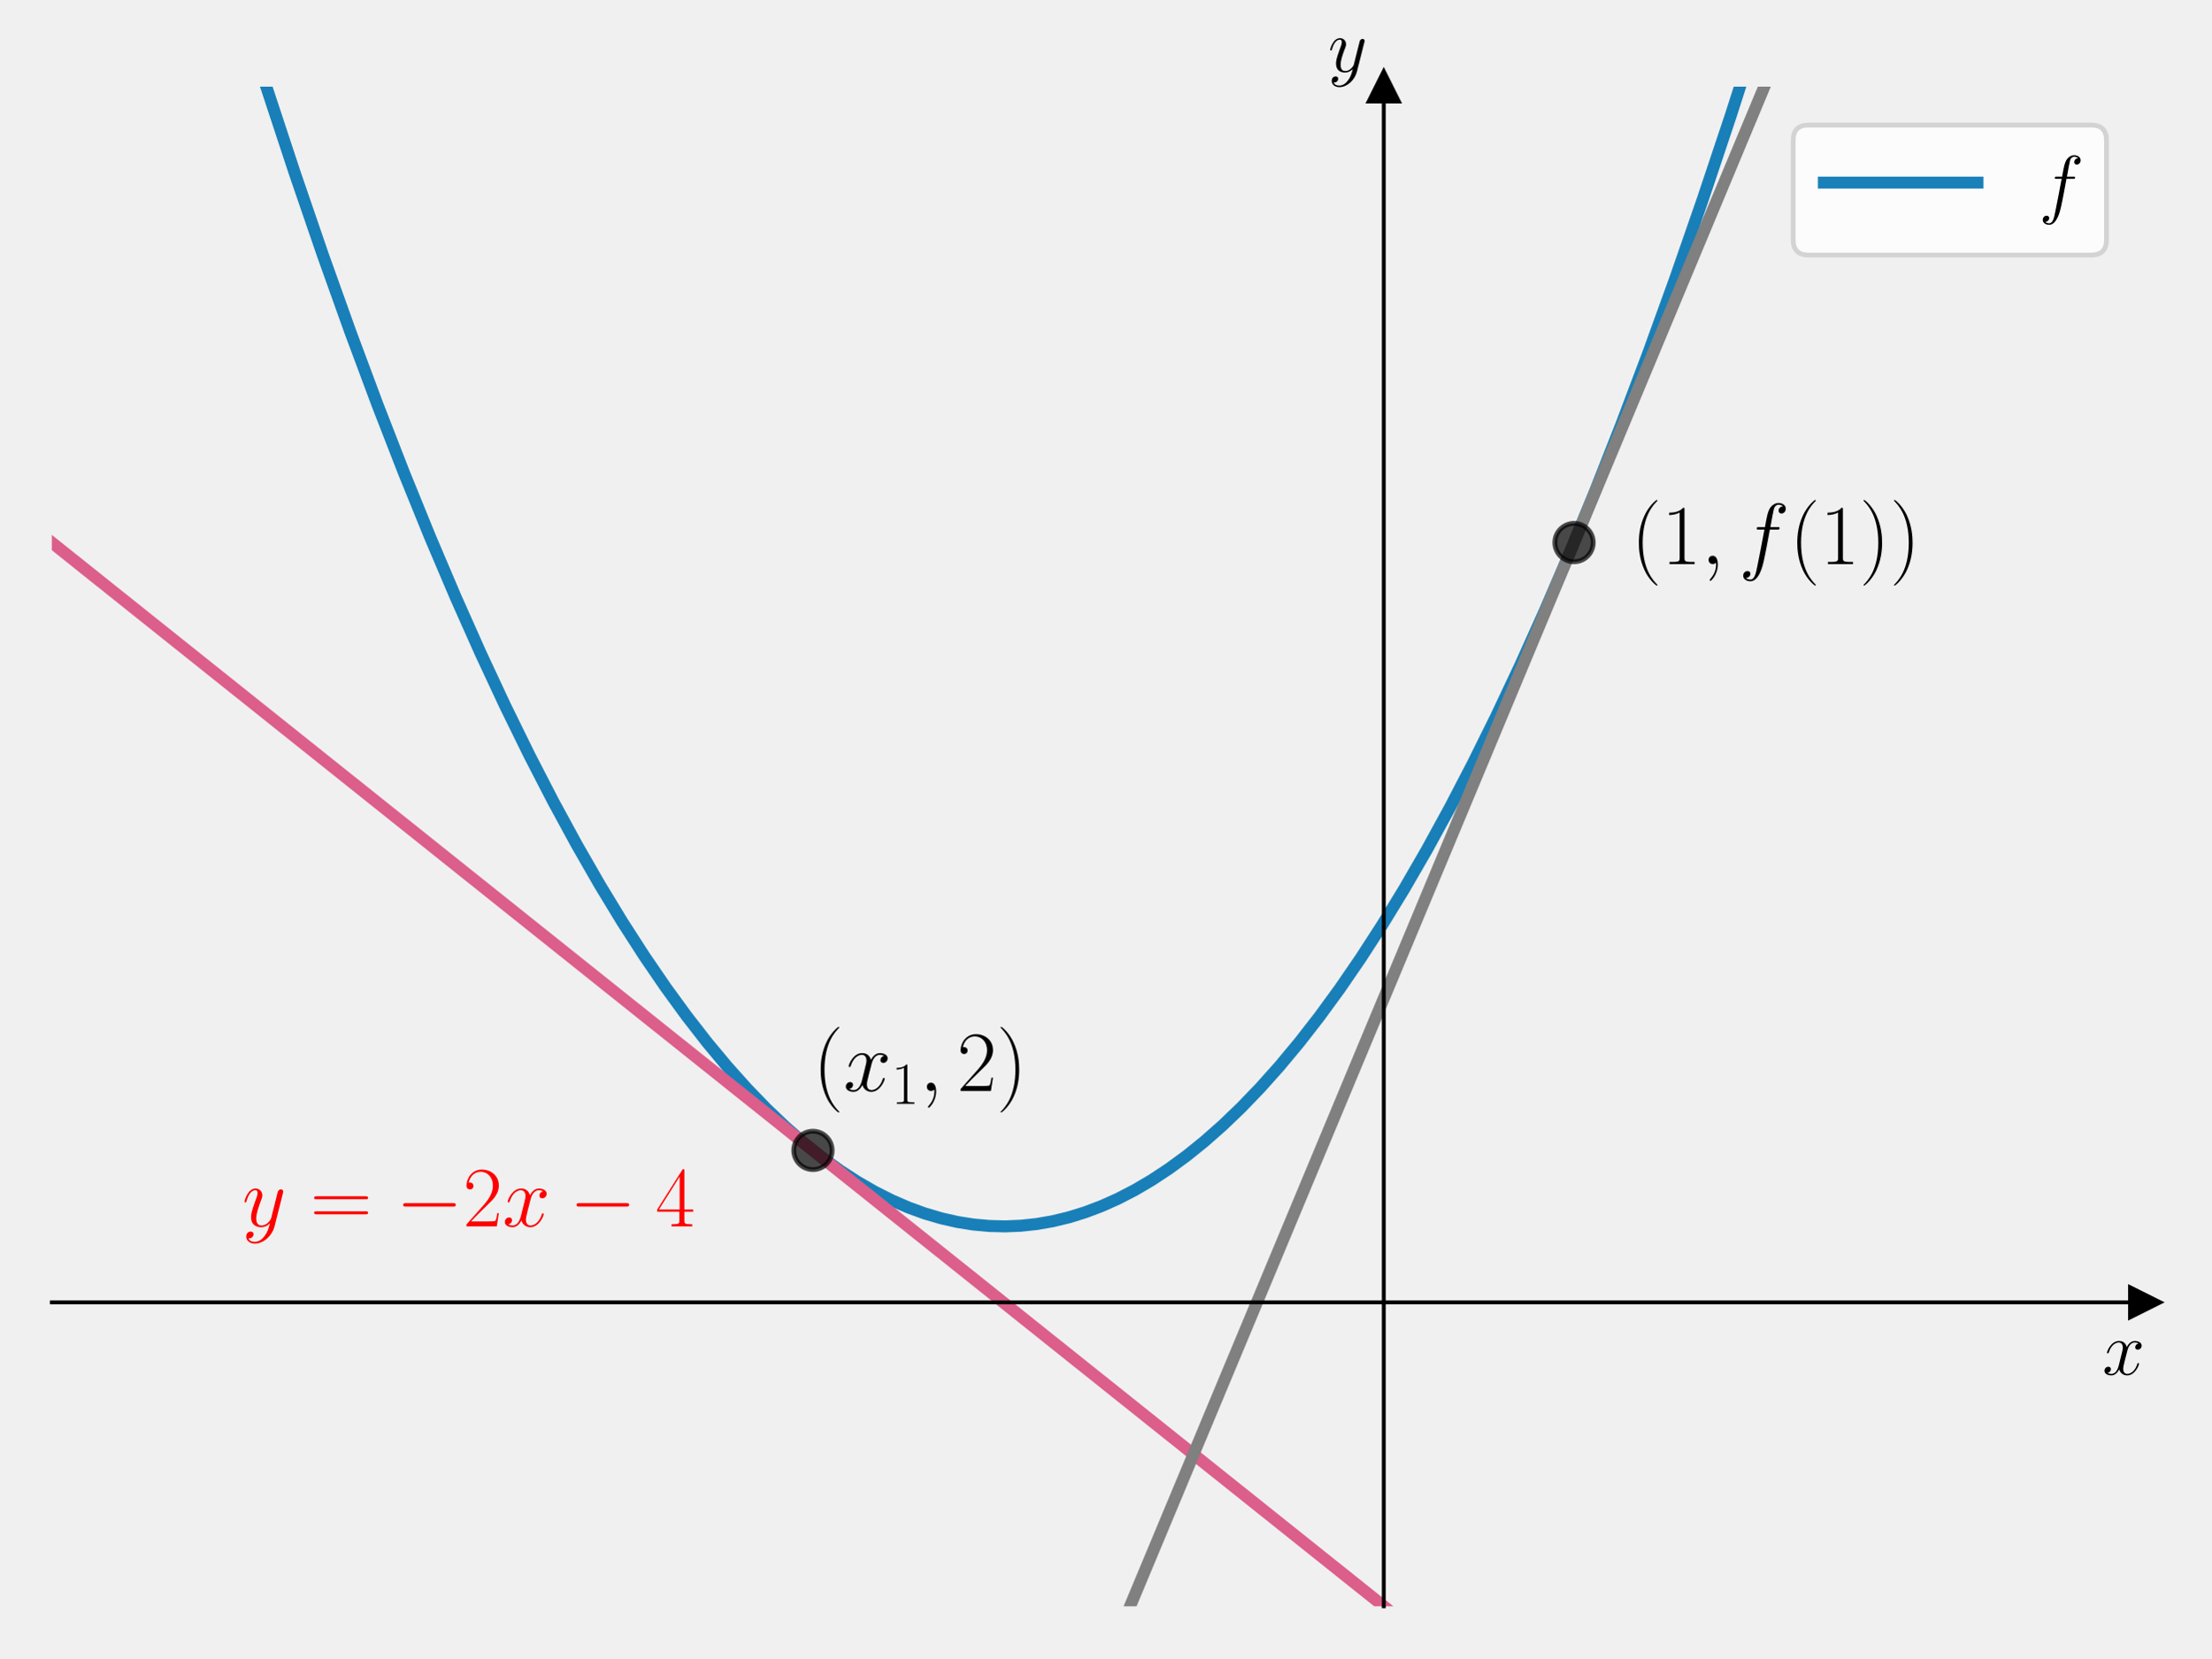
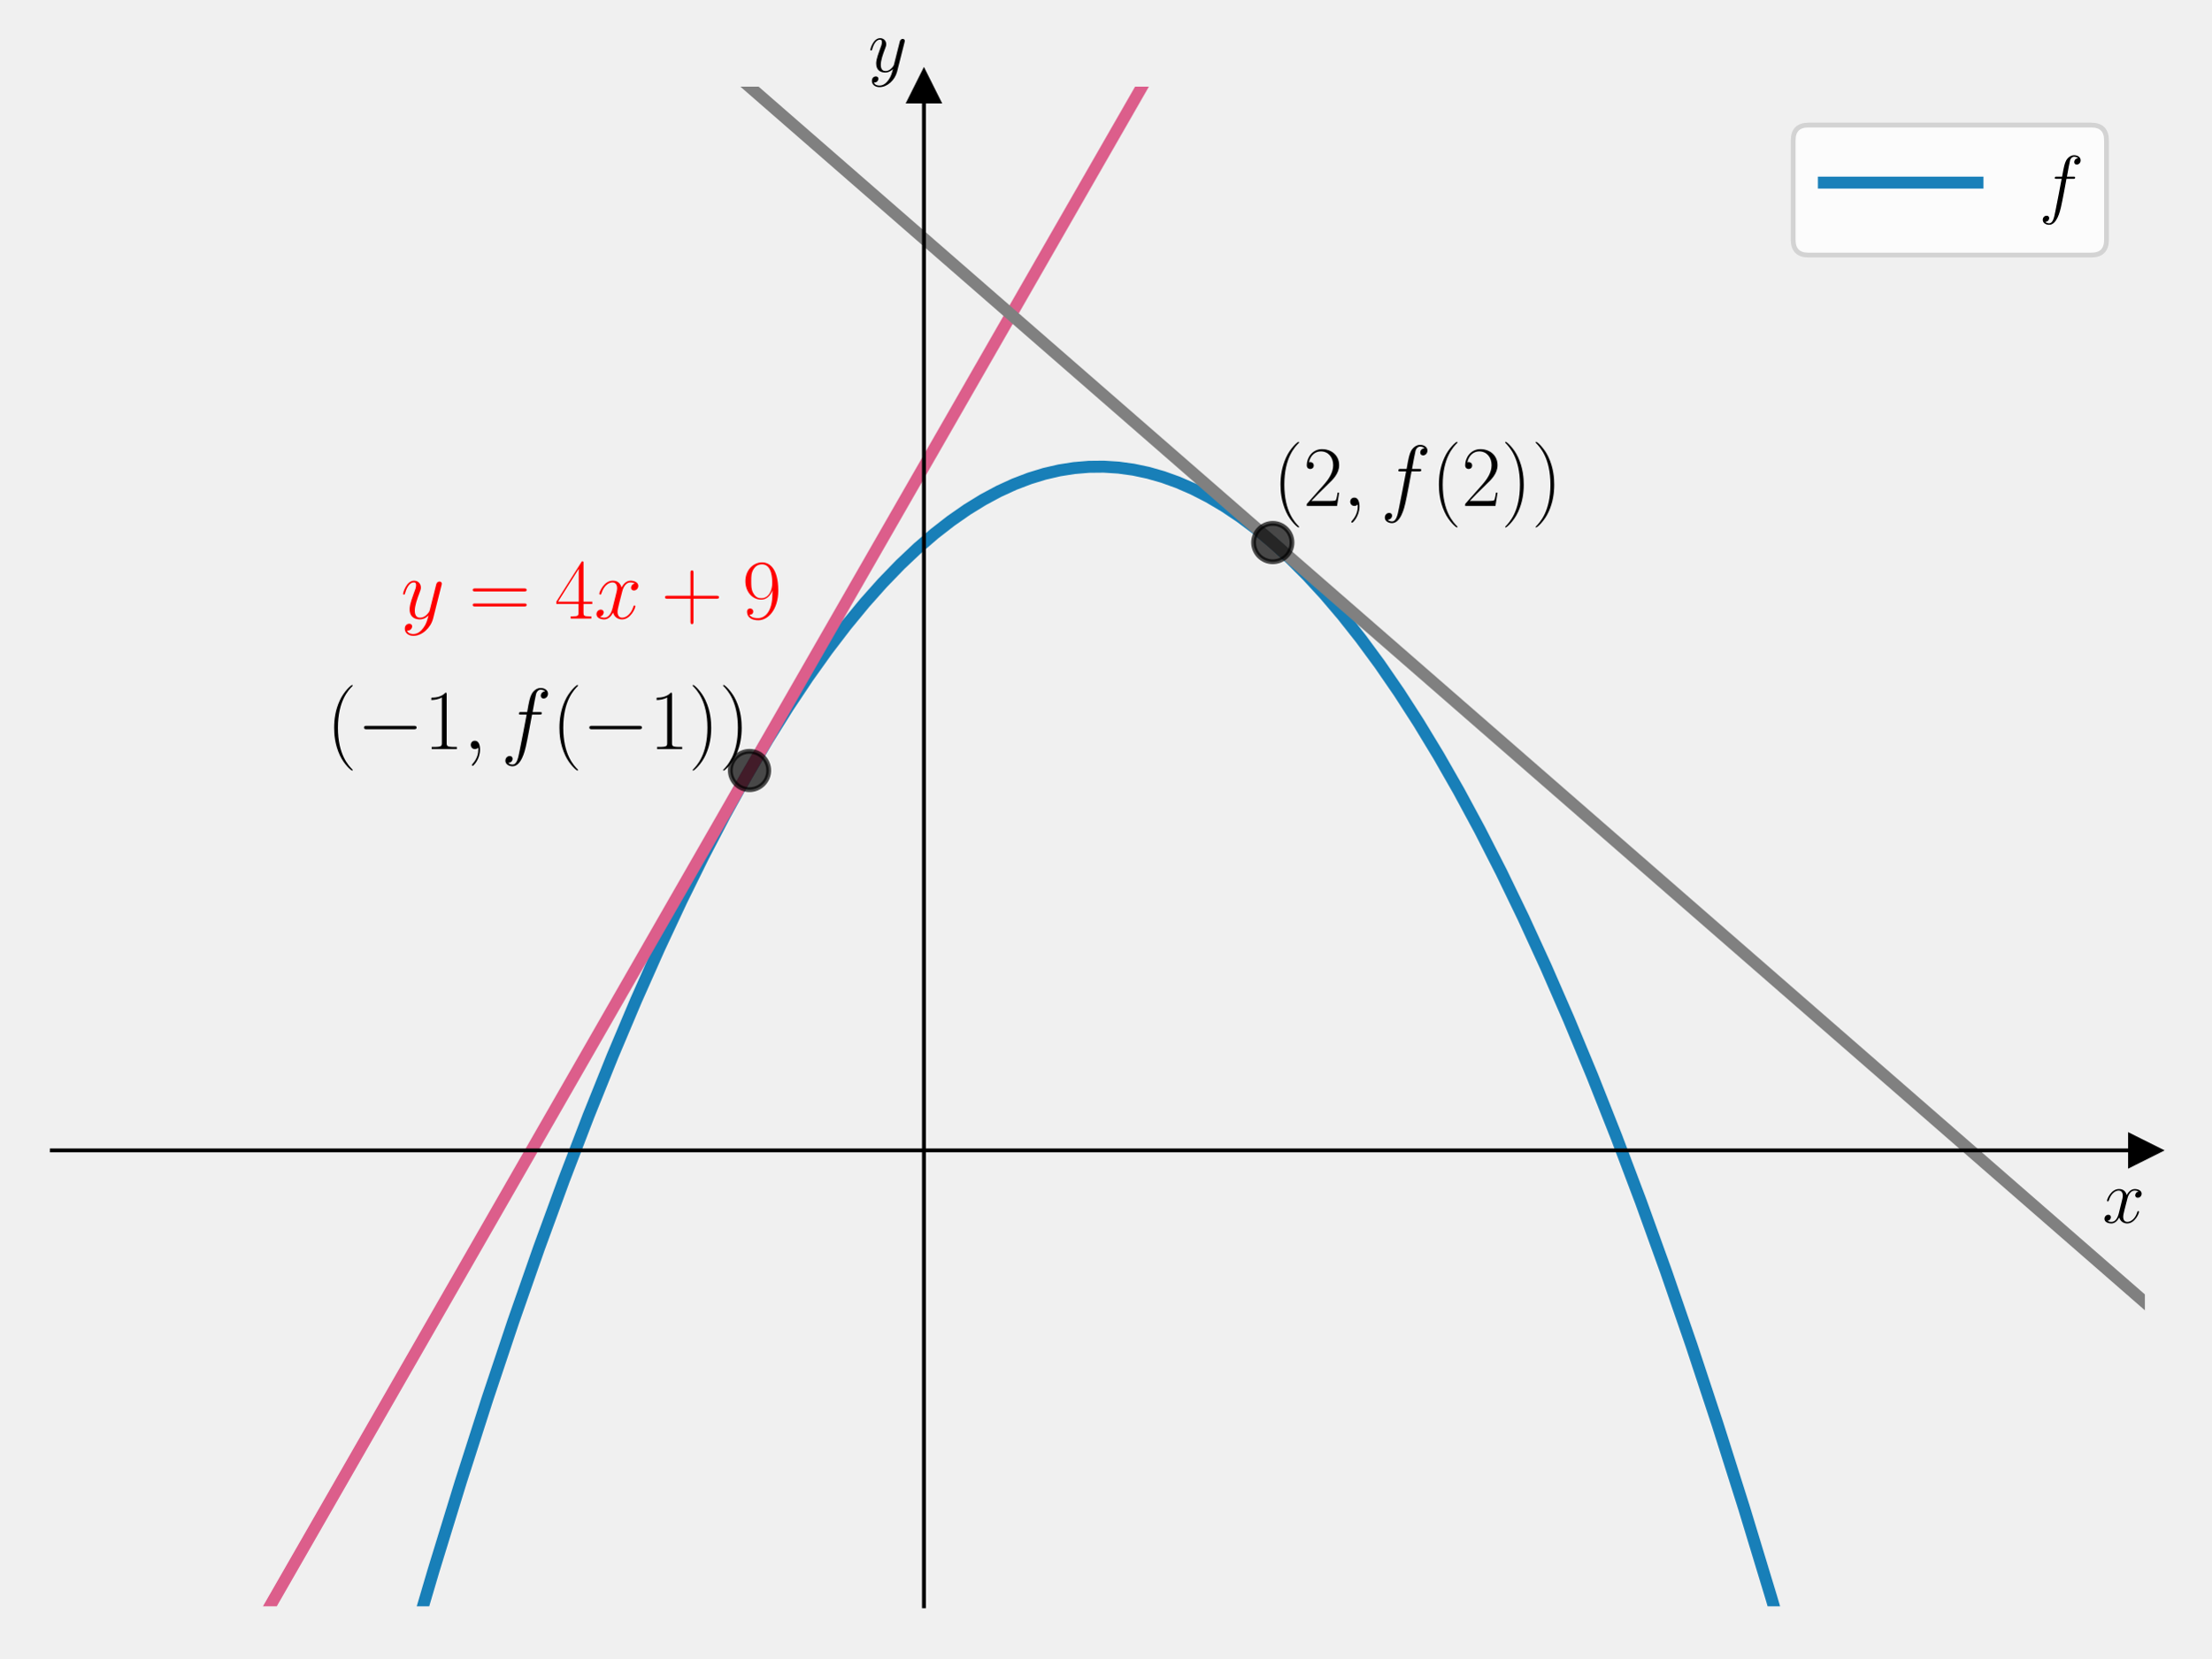
<svg xmlns="http://www.w3.org/2000/svg" xmlns:xlink="http://www.w3.org/1999/xlink" width="460.8pt" height="345.6pt" viewBox="0 0 460.8 345.6" version="1.1">
  <defs>
    <style type="text/css">*{stroke-linejoin: round; stroke-linecap: butt}</style>
  </defs>
  <g id="figure_1">
    <g id="patch_1">
      <path d="M 0 345.6  L 460.8 345.6  L 460.8 0  L 0 0  L 0 345.6  z " style="fill: none" />
    </g>
    <g id="axes_1">
      <g id="patch_2">
        <path d="M 10.8 334.8  L 447 334.8  L 447 18.065  L 10.8 18.065  L 10.8 334.8  z " style="fill: none" />
      </g>
      <g id="matplotlib.axis_1">
        <g id="text_1">
-           <g transform="translate(438.1306 286.5225) scale(0.16 -0.16)">
+           <g transform="translate(438.1306 254.8489) scale(0.16 -0.16)">
            <defs>
              <path id="CMMI12-78" d="M 3034 2606  C 2829 2567 2752 2414 2752 2293  C 2752 2139 2874 2088 2963 2088  C 3155 2088 3290 2254 3290 2427  C 3290 2695 2982 2816 2714 2816  C 2323 2816 2106 2433 2048 2312  C 1901 2816 1504 2816 1389 2816  C 736 2816 390 1980 390 1839  C 390 1814 416 1782 461 1782  C 512 1782 525 1820 538 1846  C 755 2555 1184 2689 1370 2689  C 1658 2689 1715 2420 1715 2267  C 1715 2127 1677 1980 1600 1673  L 1382 798  C 1286 415 1101 64 762 64  C 730 64 570 64 435 147  C 666 192 717 383 717 460  C 717 588 621 664 499 664  C 346 664 179 530 179 326  C 179 57 480 -64 755 -64  C 1062 -64 1280 179 1414 441  C 1517 64 1837 -64 2074 -64  C 2726 -64 3072 773 3072 913  C 3072 945 3046 971 3008 971  C 2950 971 2944 939 2925 888  C 2752 326 2381 64 2093 64  C 1869 64 1747 230 1747 492  C 1747 632 1773 734 1875 1156  L 2099 2024  C 2195 2408 2413 2689 2707 2689  C 2720 2689 2899 2689 3034 2606  z " transform="scale(0.015625)" />
            </defs>
            <use xlink:href="#CMMI12-78" transform="scale(0.996264)" />
          </g>
        </g>
      </g>
      <g id="matplotlib.axis_2">
        <g id="text_2">
-           <g transform="translate(276.7715 14.96506) scale(0.16 -0.16)">
+           <g transform="translate(180.9397 14.96506) scale(0.16 -0.16)">
            <defs>
              <path id="CMMI12-79" d="M 1683 -700  C 1510 -939 1261 -1152 947 -1152  C 870 -1152 563 -1152 467 -889  C 486 -895 518 -895 531 -895  C 723 -895 851 -729 851 -582  C 851 -435 730 -384 634 -384  C 531 -384 307 -458 307 -759  C 307 -1071 582 -1286 947 -1286  C 1587 -1286 2234 -700 2413 6  L 3040 2485  C 3046 2517 3059 2556 3059 2594  C 3059 2689 2982 2753 2886 2753  C 2829 2753 2694 2727 2643 2535  L 2170 658  C 2138 543 2138 530 2086 460  C 1958 281 1747 64 1440 64  C 1082 64 1050 415 1050 588  C 1050 952 1222 1443 1395 1903  C 1466 2088 1504 2178 1504 2305  C 1504 2574 1312 2816 998 2816  C 410 2816 173 1890 173 1839  C 173 1814 198 1782 243 1782  C 301 1782 307 1807 333 1897  C 486 2433 730 2689 979 2689  C 1037 2689 1146 2689 1146 2478  C 1146 2312 1075 2127 979 1884  C 666 1047 666 837 666 683  C 666 77 1101 -64 1421 -64  C 1606 -64 1837 -6 2061 230  L 2067 224  C 1971 -147 1907 -392 1683 -700  z " transform="scale(0.015625)" />
            </defs>
            <use xlink:href="#CMMI12-79" transform="scale(0.996264)" />
          </g>
        </g>
      </g>
      <g id="line2d_1">
        <defs>
-           <path id="mfc285e43fe" d="M 3 0  L -3 -3  L -3 3  z " style="stroke: #000000; stroke-linejoin: miter" />
+           <path id="m565e3ba8bc" d="M 3 0  L -3 -3  L -3 3  z " style="stroke: #000000; stroke-linejoin: miter" />
        </defs>
        <g>
-           <use xlink:href="#mfc285e43fe" x="447" y="271.453" style="stroke: #000000; stroke-linejoin: miter" />
+           <use xlink:href="#m565e3ba8bc" x="447" y="239.779" style="stroke: #000000; stroke-linejoin: miter" />
        </g>
      </g>
      <g id="line2d_2">
        <defs>
-           <path id="me4d4f494aa" d="M 0 -3  L -3 3  L 3 3  z " style="stroke: #000000; stroke-linejoin: miter" />
+           <path id="m82b8d424f1" d="M 0 -3  L -3 3  L 3 3  z " style="stroke: #000000; stroke-linejoin: miter" />
        </defs>
        <g>
-           <use xlink:href="#me4d4f494aa" x="288.382" y="18.065" style="stroke: #000000; stroke-linejoin: miter" />
+           <use xlink:href="#m82b8d424f1" x="192.55" y="18.065" style="stroke: #000000; stroke-linejoin: miter" />
        </g>
      </g>
      <g id="line2d_3">
-         <path d="M 49.447 -1  L 55.432 17.881  L 61.397 35.983  L 67.256 53.064  L 73.008 69.161  L 78.653 84.313  L 84.192 98.555  L 89.625 111.923  L 94.951 124.451  L 100.17 136.175  L 105.283 147.127  L 110.29 157.341  L 115.296 167.05  L 120.196 176.063  L 124.99 184.413  L 129.676 192.13  L 134.257 199.244  L 138.731 205.784  L 143.098 211.78  L 147.359 217.259  L 151.513 222.249  L 155.667 226.892  L 159.715 231.081  L 163.656 234.843  L 167.491 238.203  L 171.326 241.266  L 175.054 243.961  L 178.676 246.311  L 182.297 248.396  L 185.813 250.167  L 189.328 251.69  L 192.736 252.928  L 196.145 253.933  L 199.554 254.704  L 202.856 255.227  L 206.158 255.531  L 209.46 255.615  L 212.762 255.479  L 216.064 255.124  L 219.366 254.549  L 222.775 253.725  L 226.184 252.667  L 229.592 251.376  L 233.001 249.85  L 236.516 248.031  L 240.031 245.964  L 243.653 243.573  L 247.275 240.918  L 251.003 237.91  L 254.838 234.523  L 258.672 230.84  L 262.614 226.746  L 266.661 222.215  L 270.816 217.223  L 274.97 211.883  L 279.231 206.044  L 283.598 199.68  L 288.072 192.763  L 292.652 185.263  L 297.339 177.152  L 302.133 168.398  L 306.926 159.182  L 311.826 149.282  L 316.832 138.668  L 321.945 127.307  L 327.165 115.166  L 332.491 102.211  L 337.923 88.409  L 343.462 73.725  L 349.108 58.121  L 354.86 41.564  L 360.719 24.014  L 366.684 5.435  L 368.698 -1  L 368.698 -1  " clip-path="url(#p0207ec4e39)" style="fill: none; stroke: #0072b2; stroke-opacity: 0.9; stroke-width: 2.5; stroke-linecap: square" />
+         <path d="M 84.663 346.6  L 90.371 327.256  L 96.016 308.891  L 101.555 291.615  L 106.988 275.385  L 112.314 260.16  L 117.533 245.9  L 122.646 232.564  L 127.653 220.113  L 132.553 208.508  L 137.346 197.713  L 142.033 187.69  L 146.613 178.404  L 151.087 169.819  L 155.561 161.714  L 159.928 154.265  L 164.189 147.438  L 168.343 141.201  L 172.391 135.521  L 176.332 130.369  L 180.167 125.713  L 183.895 121.524  L 187.623 117.669  L 191.245 114.243  L 194.76 111.218  L 198.169 108.568  L 201.578 106.196  L 204.88 104.164  L 208.182 102.393  L 211.377 100.928  L 214.573 99.709  L 217.662 98.762  L 220.751 98.044  L 223.84 97.555  L 226.929 97.295  L 230.018 97.263  L 233.108 97.461  L 236.197 97.887  L 239.286 98.541  L 242.375 99.425  L 245.464 100.537  L 248.659 101.928  L 251.855 103.564  L 255.157 105.512  L 258.459 107.721  L 261.868 110.275  L 265.277 113.108  L 268.792 116.322  L 272.413 119.942  L 276.035 123.877  L 279.763 128.256  L 283.598 133.108  L 287.539 138.462  L 291.587 144.348  L 295.635 150.627  L 299.789 157.479  L 304.05 164.937  L 308.417 173.033  L 312.891 181.801  L 317.472 191.274  L 322.158 201.488  L 326.952 212.479  L 331.852 224.284  L 336.858 236.94  L 341.971 250.485  L 347.191 264.958  L 352.517 280.4  L 357.949 296.852  L 363.488 314.354  L 369.134 332.95  L 373.137 346.6  L 373.137 346.6  " clip-path="url(#p5821369bbf)" style="fill: none; stroke: #0072b2; stroke-opacity: 0.9; stroke-width: 2.5; stroke-linecap: square" />
      </g>
      <g id="line2d_4">
-         <path d="M 10.8 113.085  L 303.155 346.6  L 303.155 346.6  " clip-path="url(#p0207ec4e39)" style="fill: none; stroke: #dc5e8b; stroke-width: 2.5; stroke-linecap: square" />
+         <path d="M 49.466 346.6  L 248.927 -1  L 248.927 -1  " clip-path="url(#p5821369bbf)" style="fill: none; stroke: #dc5e8b; stroke-width: 2.5; stroke-linecap: square" />
      </g>
      <g id="line2d_5">
-         <path d="M 230.585 346.6  L 375.647 -1  L 375.647 -1  " clip-path="url(#p0207ec4e39)" style="fill: none; stroke: #808080; stroke-width: 2.5; stroke-linecap: square" />
+         <path d="M 134.321 -1  L 447 271.453  L 447 271.453  " clip-path="url(#p5821369bbf)" style="fill: none; stroke: #808080; stroke-width: 2.5; stroke-linecap: square" />
      </g>
      <g id="line2d_6">
        <defs>
-           <path id="mcf5552d653" d="M 0 4  C 1.061 4 2.078 3.579 2.828 2.828  C 3.579 2.078 4 1.061 4 0  C 4 -1.061 3.579 -2.078 2.828 -2.828  C 2.078 -3.579 1.061 -4 0 -4  C -1.061 -4 -2.078 -3.579 -2.828 -2.828  C -3.579 -2.078 -4 -1.061 -4 0  C -4 1.061 -3.579 2.078 -2.828 2.828  C -2.078 3.579 -1.061 4 0 4  z " style="stroke: #000000; stroke-opacity: 0.7" />
+           <path id="mc8db010b8c" d="M 0 4  C 1.061 4 2.078 3.579 2.828 2.828  C 3.579 2.078 4 1.061 4 0  C 4 -1.061 3.579 -2.078 2.828 -2.828  C 2.078 -3.579 1.061 -4 0 -4  C -1.061 -4 -2.078 -3.579 -2.828 -2.828  C -3.579 -2.078 -4 -1.061 -4 0  C -4 1.061 -3.579 2.078 -2.828 2.828  C -2.078 3.579 -1.061 4 0 4  z " style="stroke: #000000; stroke-opacity: 0.7" />
        </defs>
-         <g clip-path="url(#p0207ec4e39)">
-           <use xlink:href="#mcf5552d653" x="169.418" y="239.779" style="fill-opacity: 0.7; stroke: #000000; stroke-opacity: 0.7" />
+         <g clip-path="url(#p5821369bbf)">
+           <use xlink:href="#mc8db010b8c" x="156.2" y="160.595" style="fill-opacity: 0.7; stroke: #000000; stroke-opacity: 0.7" />
        </g>
      </g>
      <g id="line2d_7">
-         <g clip-path="url(#p0207ec4e39)">
-           <use xlink:href="#mcf5552d653" x="328.036" y="113.085" style="fill-opacity: 0.7; stroke: #000000; stroke-opacity: 0.7" />
+         <g clip-path="url(#p5821369bbf)">
+           <use xlink:href="#mc8db010b8c" x="265.25" y="113.085" style="fill-opacity: 0.7; stroke: #000000; stroke-opacity: 0.7" />
        </g>
      </g>
      <g id="patch_3">
-         <path d="M 288.382 334.8  L 288.382 18.065  " style="fill: none; stroke: #000000; stroke-width: 0.8; stroke-linejoin: miter; stroke-linecap: square" />
+         <path d="M 192.55 334.8  L 192.55 18.065  " style="fill: none; stroke: #000000; stroke-width: 0.8; stroke-linejoin: miter; stroke-linecap: square" />
      </g>
      <g id="patch_4">
        <path d="M 447 334.8  L 447 18.065  " style="fill: none" />
      </g>
      <g id="patch_5">
-         <path d="M 10.8 271.453  L 447 271.453  " style="fill: none; stroke: #000000; stroke-width: 0.8; stroke-linejoin: miter; stroke-linecap: square" />
+         <path d="M 10.8 239.779  L 447 239.779  " style="fill: none; stroke: #000000; stroke-width: 0.8; stroke-linejoin: miter; stroke-linecap: square" />
      </g>
      <g id="patch_6">
        <path d="M 10.8 18.065  L 447 18.065  " style="fill: none" />
      </g>
      <g id="text_3">
-         <g transform="translate(169.4182 227.3928) scale(0.18 -0.18)">
+         <g transform="translate(68.0179 156.1273) scale(0.18 -0.18)">
          <defs>
            <path id="CMR17-28" d="M 1958 -1561  C 1958 -1555 1958 -1542 1939 -1523  C 1645 -1224 858 -407 858 1581  C 858 3569 1632 4379 1946 4697  C 1946 4704 1958 4717 1958 4736  C 1958 4755 1939 4768 1914 4768  C 1843 4768 1299 4296 986 3594  C 666 2887 576 2199 576 1588  C 576 1128 621 351 1005 -471  C 1312 -1135 1837 -1600 1914 -1600  C 1946 -1600 1958 -1587 1958 -1561  z " transform="scale(0.015625)" />
+             <path id="CMSY10-0" d="M 4218 1472  C 4326 1472 4442 1472 4442 1600  C 4442 1728 4326 1728 4218 1728  L 755 1728  C 646 1728 531 1728 531 1600  C 531 1472 646 1472 755 1472  L 4218 1472  z " transform="scale(0.015625)" />
            <path id="CMR17-31" d="M 1702 4058  C 1702 4192 1696 4192 1606 4192  C 1357 3916 979 3827 621 3827  C 602 3827 570 3827 563 3808  C 557 3795 557 3782 557 3648  C 755 3648 1088 3686 1344 3839  L 1344 461  C 1344 236 1331 160 781 160  L 589 160  L 589 0  C 896 0 1216 0 1523 0  C 1830 0 2150 0 2458 0  L 2458 160  L 2266 160  C 1715 160 1702 230 1702 458  L 1702 4058  z " transform="scale(0.015625)" />
            <path id="CMMI12-3b" d="M 1248 -31  C 1248 343 1126 619 864 619  C 659 619 557 453 557 313  C 557 172 653 0 870 0  C 954 0 1024 26 1082 83  C 1094 96 1101 96 1107 96  C 1120 96 1120 5 1120 -27  C 1120 -240 1082 -659 710 -1080  C 640 -1157 640 -1170 640 -1183  C 640 -1216 672 -1248 704 -1248  C 755 -1248 1248 -771 1248 -31  z " transform="scale(0.015625)" />
-             <path id="CMR17-32" d="M 2669 989  L 2554 989  C 2490 536 2438 459 2413 420  C 2381 369 1920 369 1830 369  L 602 369  C 832 619 1280 1072 1824 1597  C 2214 1967 2669 2402 2669 3035  C 2669 3790 2067 4224 1395 4224  C 691 4224 262 3604 262 3030  C 262 2780 448 2748 525 2748  C 589 2748 781 2787 781 3010  C 781 3207 614 3264 525 3264  C 486 3264 448 3258 422 3245  C 544 3790 915 4058 1306 4058  C 1862 4058 2227 3617 2227 3035  C 2227 2479 1901 2000 1536 1584  L 262 146  L 262 0  L 2515 0  L 2669 989  z " transform="scale(0.015625)" />
+             <path id="CMMI12-66" d="M 2854 2566  C 2982 2566 3034 2566 3034 2688  C 3034 2752 2982 2752 2867 2752  L 2349 2752  C 2470 3429 2560 3897 2611 4107  C 2650 4265 2784 4416 2950 4416  C 3085 4416 3219 4358 3283 4298  C 3034 4272 2957 4082 2957 3969  C 2957 3837 3053 3759 3174 3759  C 3302 3759 3494 3870 3494 4119  C 3494 4393 3226 4544 2944 4544  C 2669 4544 2400 4334 2272 4078  C 2157 3848 2093 3611 1946 2752  L 1517 2752  C 1395 2752 1331 2752 1331 2637  C 1331 2566 1370 2566 1498 2566  L 1907 2566  C 1792 1976 1530 542 1382 -137  C 1274 -689 1178 -1152 858 -1152  C 838 -1152 653 -1152 538 -1031  C 864 -1005 864 -726 864 -720  C 864 -593 768 -517 646 -517  C 518 -517 326 -625 326 -867  C 326 -1140 608 -1280 858 -1280  C 1510 -1280 1779 -118 1850 199  C 1965 688 2278 2376 2310 2566  L 2854 2566  z " transform="scale(0.015625)" />
            <path id="CMR17-29" d="M 1683 1581  C 1683 2040 1638 2817 1254 3639  C 947 4303 422 4768 346 4768  C 326 4768 301 4761 301 4729  C 301 4717 307 4710 314 4697  C 621 4378 1402 3568 1402 1584  C 1402 -407 627 -1217 314 -1537  C 307 -1549 301 -1556 301 -1568  C 301 -1600 326 -1600 346 -1600  C 416 -1600 960 -1128 1274 -426  C 1594 281 1683 969 1683 1581  z " transform="scale(0.015625)" />
          </defs>
          <use xlink:href="#CMR17-28" transform="scale(0.996264)" />
-           <use xlink:href="#CMMI12-78" transform="translate(35.28077 0) scale(0.996264)" />
-           <use xlink:href="#CMR17-31" transform="translate(90.71483 -14.94392) scale(0.697382)" />
-           <use xlink:href="#CMMI12-3b" transform="translate(123.1961 0) scale(0.996264)" />
-           <use xlink:href="#CMR17-32" transform="translate(166.8977 0) scale(0.996264)" />
-           <use xlink:href="#CMR17-29" transform="translate(212.5882 0) scale(0.996264)" />
+           <use xlink:href="#CMSY10-0" transform="translate(35.28077 0) scale(0.996264)" />
+           <use xlink:href="#CMR17-31" transform="translate(112.7682 0) scale(0.996264)" />
+           <use xlink:href="#CMMI12-3b" transform="translate(158.4587 0) scale(0.996264)" />
+           <use xlink:href="#CMMI12-66" transform="translate(202.1603 0) scale(0.996264)" />
+           <use xlink:href="#CMR17-28" transform="translate(260.8806 0) scale(0.996264)" />
+           <use xlink:href="#CMSY10-0" transform="translate(296.1614 0) scale(0.996264)" />
+           <use xlink:href="#CMR17-31" transform="translate(373.6488 0) scale(0.996264)" />
+           <use xlink:href="#CMR17-29" transform="translate(419.3393 0) scale(0.996264)" />
+           <use xlink:href="#CMR17-29" transform="translate(454.6201 0) scale(0.996264)" />
        </g>
      </g>
      <g id="text_4">
-         <g style="fill: #ff0000" transform="translate(50.45455 255.6161) scale(0.18 -0.18)">
+         <g style="fill: #ff0000" transform="translate(83.5 128.9219) scale(0.18 -0.18)">
          <defs>
            <path id="CMR17-3d" d="M 4115 2017  C 4211 2017 4307 2017 4307 2125  C 4307 2240 4198 2240 4090 2240  L 512 2240  C 403 2240 294 2240 294 2125  C 294 2017 390 2017 486 2017  L 4115 2017  z M 4090 896  C 4198 896 4307 896 4307 1011  C 4307 1119 4211 1119 4115 1119  L 486 1119  C 390 1119 294 1119 294 1011  C 294 896 403 896 512 896  L 4090 896  z " transform="scale(0.015625)" />
-             <path id="CMSY10-0" d="M 4218 1472  C 4326 1472 4442 1472 4442 1600  C 4442 1728 4326 1728 4218 1728  L 755 1728  C 646 1728 531 1728 531 1600  C 531 1472 646 1472 755 1472  L 4218 1472  z " transform="scale(0.015625)" />
            <path id="CMR17-34" d="M 2150 4122  C 2150 4256 2144 4256 2029 4256  L 128 1254  L 128 1088  L 1779 1088  L 1779 457  C 1779 224 1766 160 1318 160  L 1197 160  L 1197 0  C 1402 0 1747 0 1965 0  C 2182 0 2528 0 2733 0  L 2733 160  L 2611 160  C 2163 160 2150 224 2150 457  L 2150 1088  L 2803 1088  L 2803 1254  L 2150 1254  L 2150 4122  z M 1798 3703  L 1798 1254  L 256 1254  L 1798 3703  z " transform="scale(0.015625)" />
+             <path id="CMR17-2b" d="M 2413 1472  L 4109 1472  C 4198 1472 4307 1472 4307 1580  C 4307 1695 4205 1695 4109 1695  L 2413 1695  L 2413 3386  C 2413 3475 2413 3584 2304 3584  C 2189 3584 2189 3482 2189 3386  L 2189 1695  L 493 1695  C 403 1695 294 1695 294 1587  C 294 1472 397 1472 493 1472  L 2189 1472  L 2189 -218  C 2189 -307 2189 -416 2298 -416  C 2413 -416 2413 -314 2413 -218  L 2413 1472  z " transform="scale(0.015625)" />
+             <path id="CMR17-39" d="M 2253 1864  C 2253 464 1670 31 1190 31  C 1043 31 685 31 538 294  C 704 268 826 357 826 518  C 826 692 685 749 595 749  C 538 749 365 723 365 506  C 365 71 742 -128 1203 -128  C 1939 -128 2688 674 2688 2073  C 2688 3817 1971 4179 1485 4179  C 851 4179 243 3628 243 2778  C 243 1991 762 1408 1414 1408  C 1952 1408 2189 1903 2253 2112  L 2253 1864  z M 1427 1510  C 1254 1510 1011 1542 813 1922  C 678 2169 678 2461 678 2771  C 678 3146 678 3405 858 3684  C 947 3817 1114 4032 1485 4032  C 2240 4032 2240 2885 2240 2632  C 2240 2182 2035 1510 1427 1510  z " transform="scale(0.015625)" />
          </defs>
          <use xlink:href="#CMMI12-79" transform="scale(0.996264)" />
          <use xlink:href="#CMR17-3d" transform="translate(78.81279 0) scale(0.996264)" />
-           <use xlink:href="#CMSY10-0" transform="translate(178.2016 0) scale(0.996264)" />
-           <use xlink:href="#CMR17-32" transform="translate(255.6891 0) scale(0.996264)" />
-           <use xlink:href="#CMMI12-78" transform="translate(301.3795 0) scale(0.996264)" />
-           <use xlink:href="#CMSY10-0" transform="translate(378.9528 0) scale(0.996264)" />
-           <use xlink:href="#CMR17-34" transform="translate(478.5795 0) scale(0.996264)" />
+           <use xlink:href="#CMR17-34" transform="translate(178.2016 0) scale(0.996264)" />
+           <use xlink:href="#CMMI12-78" transform="translate(223.8921 0) scale(0.996264)" />
+           <use xlink:href="#CMR17-2b" transform="translate(301.4653 0) scale(0.996264)" />
+           <use xlink:href="#CMR17-39" transform="translate(395.3193 0) scale(0.996264)" />
        </g>
      </g>
      <g id="text_5">
-         <g transform="translate(339.9327 117.5678) scale(0.18 -0.18)">
+         <g transform="translate(265.25 105.4496) scale(0.18 -0.18)">
          <defs>
-             <path id="CMMI12-66" d="M 2854 2566  C 2982 2566 3034 2566 3034 2688  C 3034 2752 2982 2752 2867 2752  L 2349 2752  C 2470 3429 2560 3897 2611 4107  C 2650 4265 2784 4416 2950 4416  C 3085 4416 3219 4358 3283 4298  C 3034 4272 2957 4082 2957 3969  C 2957 3837 3053 3759 3174 3759  C 3302 3759 3494 3870 3494 4119  C 3494 4393 3226 4544 2944 4544  C 2669 4544 2400 4334 2272 4078  C 2157 3848 2093 3611 1946 2752  L 1517 2752  C 1395 2752 1331 2752 1331 2637  C 1331 2566 1370 2566 1498 2566  L 1907 2566  C 1792 1976 1530 542 1382 -137  C 1274 -689 1178 -1152 858 -1152  C 838 -1152 653 -1152 538 -1031  C 864 -1005 864 -726 864 -720  C 864 -593 768 -517 646 -517  C 518 -517 326 -625 326 -867  C 326 -1140 608 -1280 858 -1280  C 1510 -1280 1779 -118 1850 199  C 1965 688 2278 2376 2310 2566  L 2854 2566  z " transform="scale(0.015625)" />
+             <path id="CMR17-32" d="M 2669 989  L 2554 989  C 2490 536 2438 459 2413 420  C 2381 369 1920 369 1830 369  L 602 369  C 832 619 1280 1072 1824 1597  C 2214 1967 2669 2402 2669 3035  C 2669 3790 2067 4224 1395 4224  C 691 4224 262 3604 262 3030  C 262 2780 448 2748 525 2748  C 589 2748 781 2787 781 3010  C 781 3207 614 3264 525 3264  C 486 3264 448 3258 422 3245  C 544 3790 915 4058 1306 4058  C 1862 4058 2227 3617 2227 3035  C 2227 2479 1901 2000 1536 1584  L 262 146  L 262 0  L 2515 0  L 2669 989  z " transform="scale(0.015625)" />
          </defs>
          <use xlink:href="#CMR17-28" transform="scale(0.996264)" />
-           <use xlink:href="#CMR17-31" transform="translate(35.28077 0) scale(0.996264)" />
+           <use xlink:href="#CMR17-32" transform="translate(35.28077 0) scale(0.996264)" />
          <use xlink:href="#CMMI12-3b" transform="translate(80.97124 0) scale(0.996264)" />
          <use xlink:href="#CMMI12-66" transform="translate(124.6728 0) scale(0.996264)" />
          <use xlink:href="#CMR17-28" transform="translate(183.3931 0) scale(0.996264)" />
-           <use xlink:href="#CMR17-31" transform="translate(218.6739 0) scale(0.996264)" />
+           <use xlink:href="#CMR17-32" transform="translate(218.6739 0) scale(0.996264)" />
          <use xlink:href="#CMR17-29" transform="translate(264.3644 0) scale(0.996264)" />
          <use xlink:href="#CMR17-29" transform="translate(299.6451 0) scale(0.996264)" />
        </g>
      </g>
      <g id="legend_1">
        <g id="patch_7">
          <path d="M 376.907 53.164  L 435.8 53.164  Q 439 53.164 439 49.964  L 439 29.265  Q 439 26.065 435.8 26.065  L 376.907 26.065  Q 373.707 26.065 373.707 29.265  L 373.707 49.964  Q 373.707 53.164 376.907 53.164  z " style="fill: #ffffff; opacity: 0.8; stroke: #cccccc; stroke-linejoin: miter" />
        </g>
        <g id="line2d_8">
          <path d="M 380.107 38.065  L 396.107 38.065  L 412.107 38.065  " style="fill: none; stroke: #0072b2; stroke-opacity: 0.9; stroke-width: 2.5; stroke-linecap: square" />
        </g>
        <g id="text_6">
          <g transform="translate(424.9067 43.66453) scale(0.16 -0.16)">
            <use xlink:href="#CMMI12-66" transform="scale(0.996264)" />
          </g>
        </g>
      </g>
    </g>
  </g>
  <defs>
-     <clipPath id="p0207ec4e39">
+     <clipPath id="p5821369bbf">
      <rect x="10.8" y="18.065" width="436.2" height="316.735" />
    </clipPath>
  </defs>
</svg>
